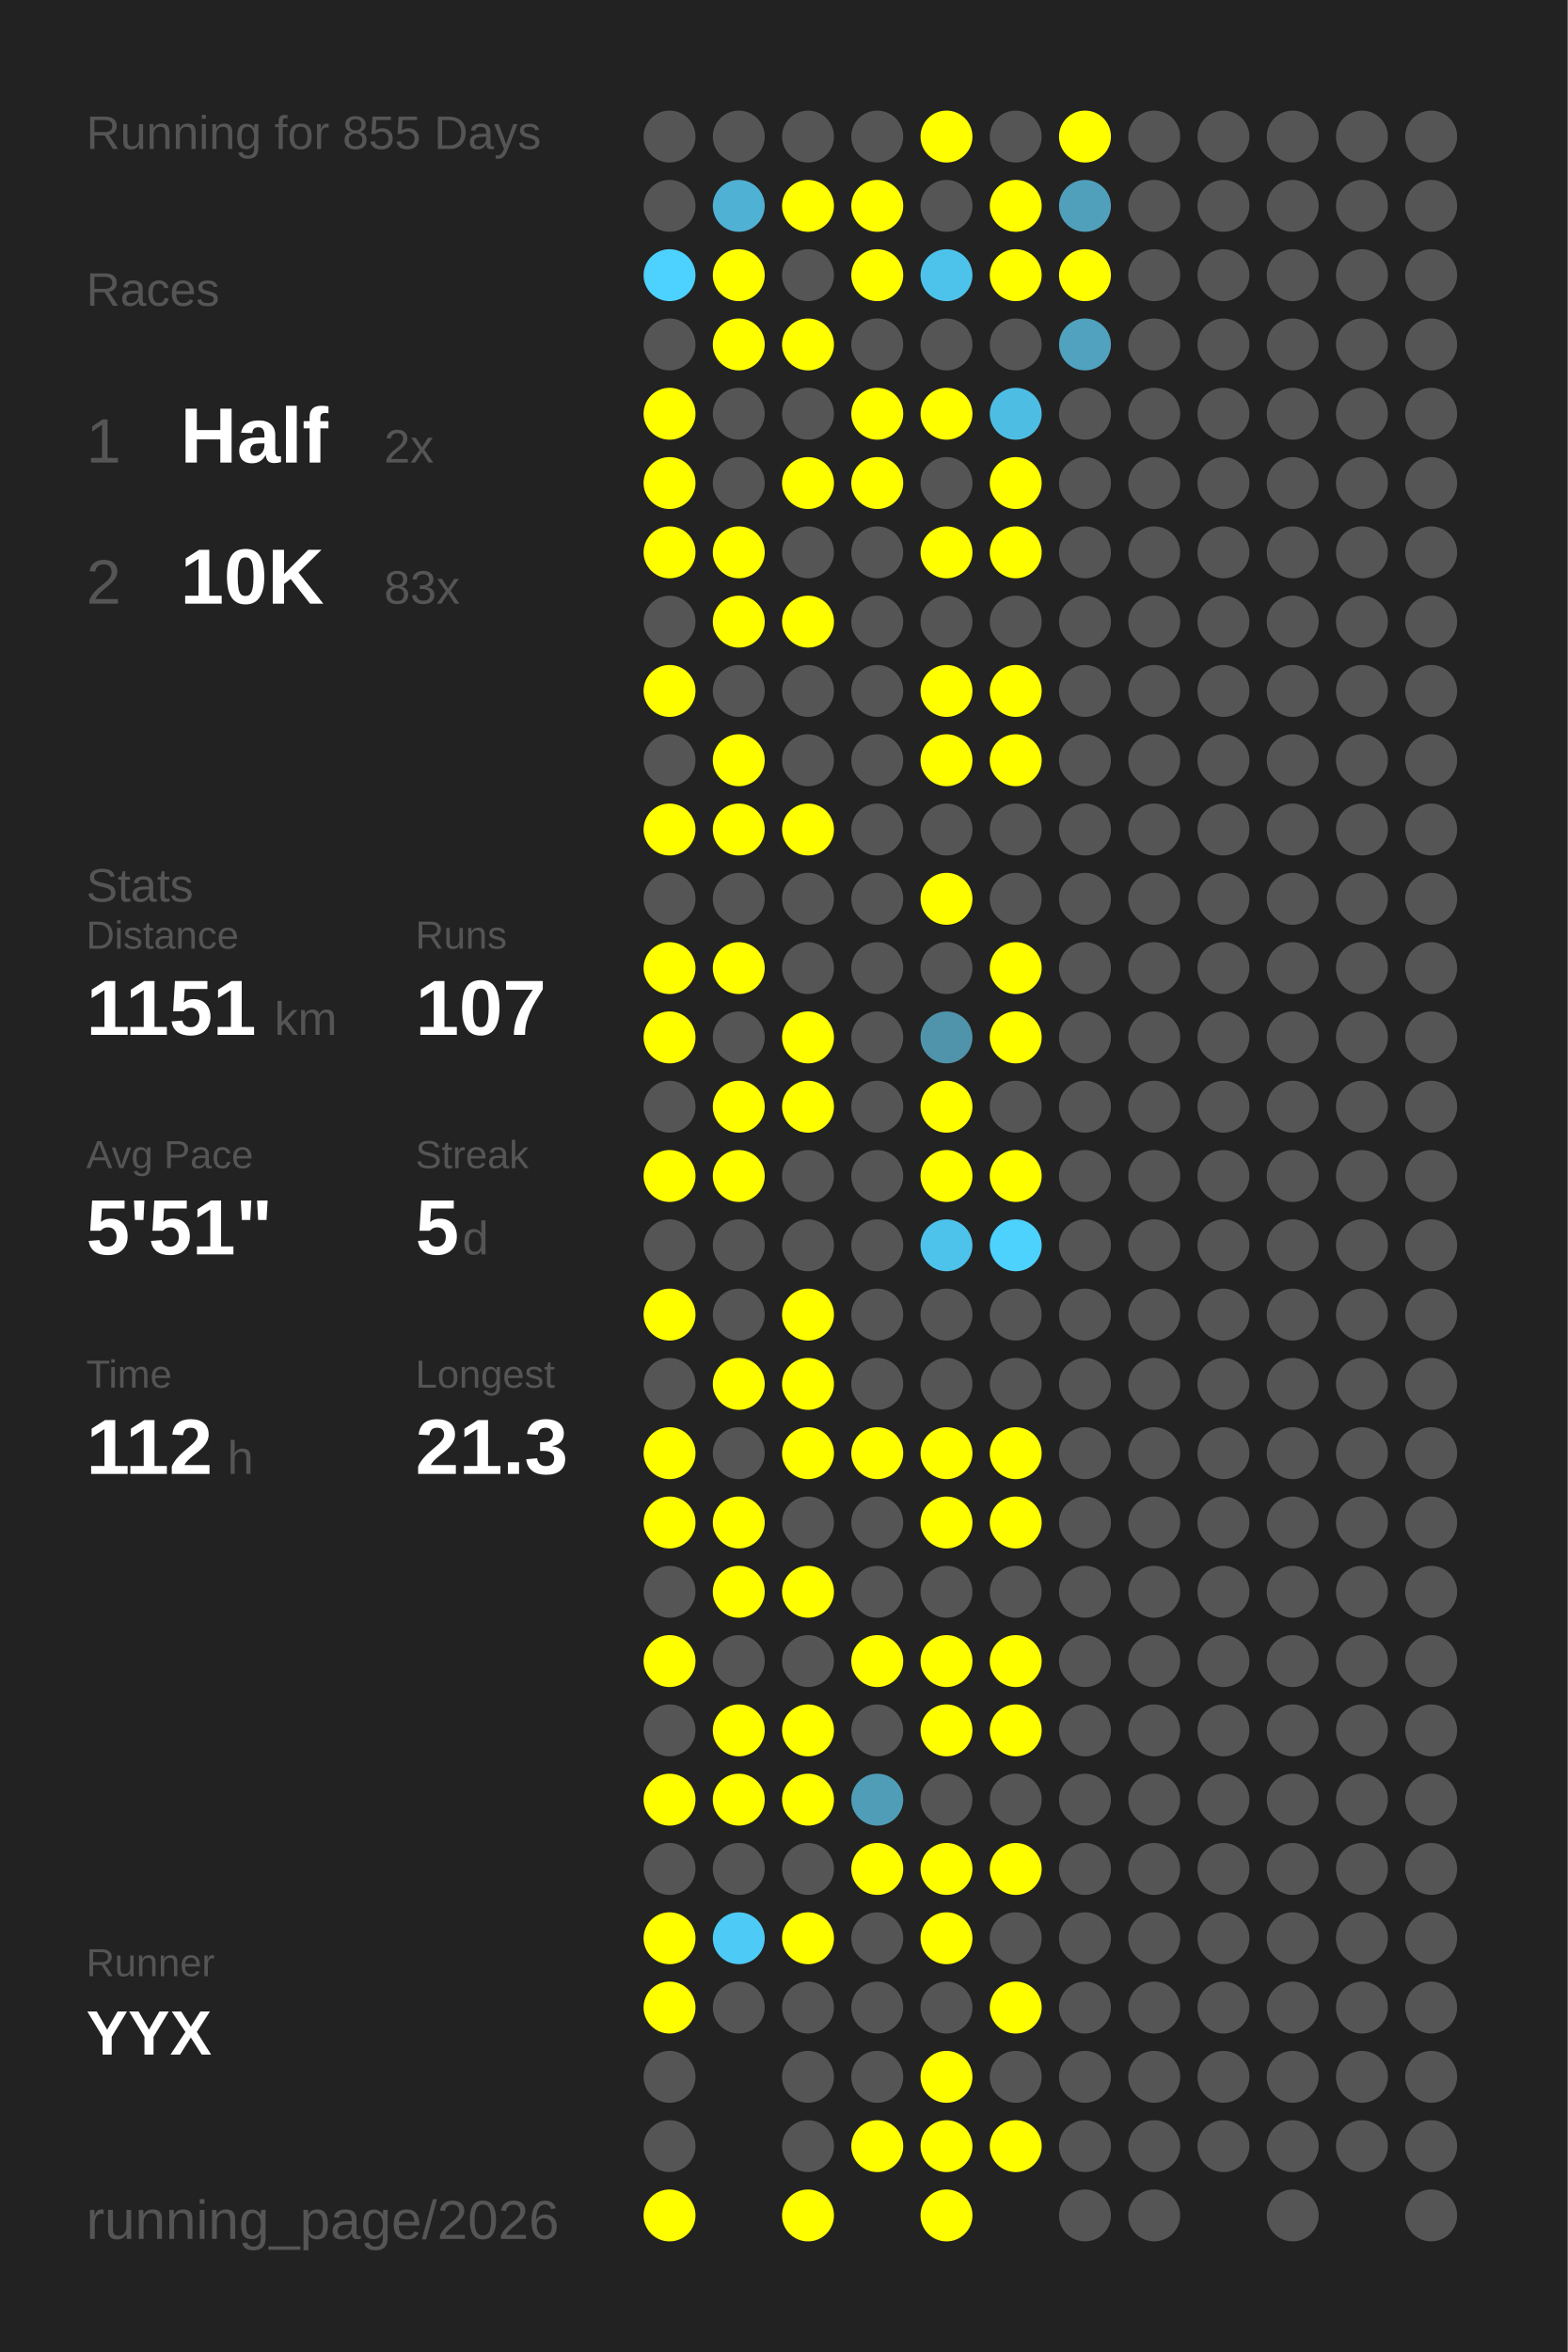
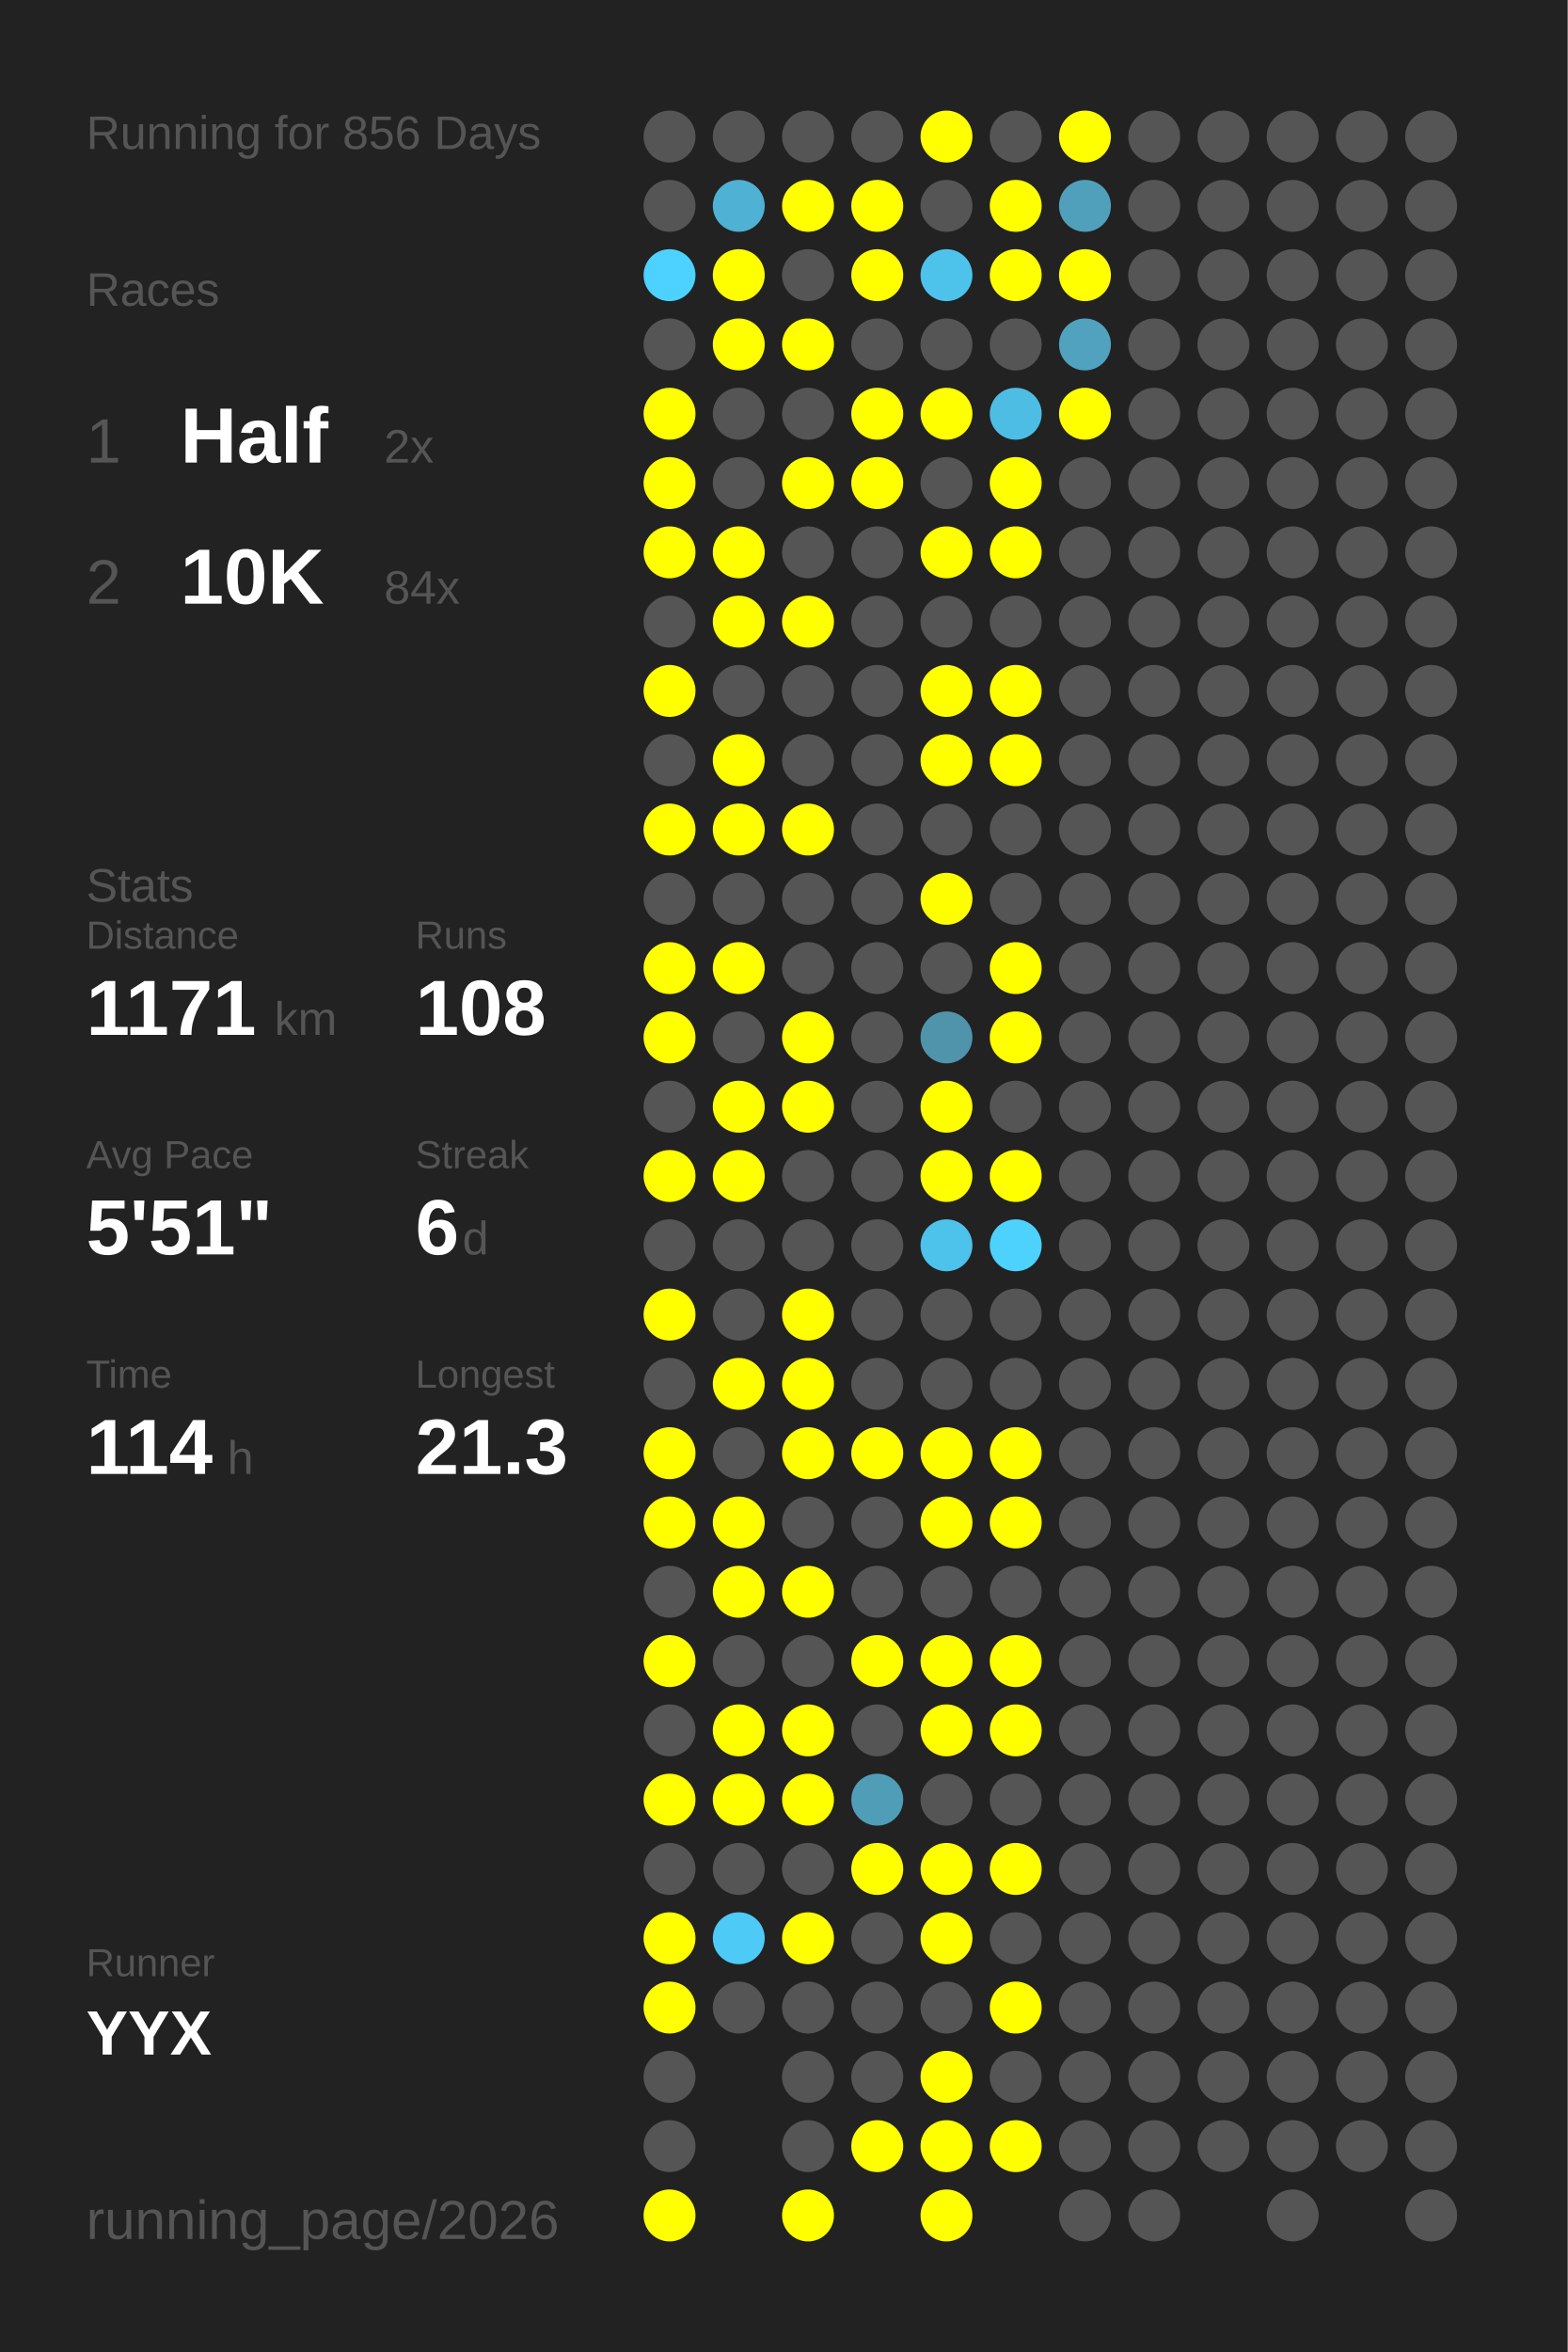
<svg xmlns="http://www.w3.org/2000/svg" baseProfile="full" height="300mm" version="1.1" viewBox="0,0,200,300" width="200mm">
  <defs />
  <rect fill="#222222" height="300" width="200" x="0" y="0" />
-   <text fill="#555555" style="font-size:6px; font-family:Arial;" x="11" y="19">Running for 855 Days</text>
+   <text fill="#555555" style="font-size:6px; font-family:Arial;" x="11" y="19">Running for 856 Days</text>
  <text fill="#555555" style="font-size:6px; font-family:Arial;" x="11" y="39">Races</text>
  <text fill="#555555" style="font-size:8px; font-family:Arial;" x="11" y="59">1</text>
  <text fill="#FFFFFF" style="font-size:10px; font-family:Arial; font-weight:bold;" x="23" y="59">Half</text>
  <text fill="#555555" style="font-size:6px; font-family:Arial;" x="49" y="59">2x</text>
  <text fill="#555555" style="font-size:8px; font-family:Arial;" x="11" y="77">2</text>
  <text fill="#FFFFFF" style="font-size:10px; font-family:Arial; font-weight:bold;" x="23" y="77">10K</text>
-   <text fill="#555555" style="font-size:6px; font-family:Arial;" x="49" y="77">83x</text>
+   <text fill="#555555" style="font-size:6px; font-family:Arial;" x="49" y="77">84x</text>
  <text fill="#555555" style="font-size:6px; font-family:Arial;" x="11" y="115">Stats</text>
  <text fill="#555555" style="font-size:5px; font-family:Arial;" x="11" y="121">Distance</text>
-   <text fill="#FFFFFF" style="font-size:10px; font-family:Arial; font-weight:bold;" x="11" y="132">1151</text>
+   <text fill="#FFFFFF" style="font-size:10px; font-family:Arial; font-weight:bold;" x="11" y="132">1171</text>
  <text fill="#555555" style="font-size:6px; font-family:Arial;" x="35" y="132">km</text>
  <text fill="#555555" style="font-size:5px; font-family:Arial;" x="53" y="121">Runs</text>
-   <text fill="#FFFFFF" style="font-size:10px; font-family:Arial; font-weight:bold;" x="53" y="132">107</text>
+   <text fill="#FFFFFF" style="font-size:10px; font-family:Arial; font-weight:bold;" x="53" y="132">108</text>
  <text fill="#555555" style="font-size:5px; font-family:Arial;" x="11" y="149">Avg Pace</text>
  <text fill="#FFFFFF" style="font-size:10px; font-family:Arial; font-weight:bold;" x="11" y="160">5'51"</text>
  <text fill="#555555" style="font-size:5px; font-family:Arial;" x="53" y="149">Streak</text>
-   <text fill="#FFFFFF" style="font-size:10px; font-family:Arial; font-weight:bold;" x="53" y="160">5</text>
+   <text fill="#FFFFFF" style="font-size:10px; font-family:Arial; font-weight:bold;" x="53" y="160">6</text>
  <text fill="#555555" style="font-size:6px; font-family:Arial;" x="59" y="160">d</text>
  <text fill="#555555" style="font-size:5px; font-family:Arial;" x="11" y="177">Time</text>
-   <text fill="#FFFFFF" style="font-size:10px; font-family:Arial; font-weight:bold;" x="11" y="188">112</text>
+   <text fill="#FFFFFF" style="font-size:10px; font-family:Arial; font-weight:bold;" x="11" y="188">114</text>
  <text fill="#555555" style="font-size:6px; font-family:Arial;" x="29" y="188">h</text>
  <text fill="#555555" style="font-size:5px; font-family:Arial;" x="53" y="177">Longest</text>
  <text fill="#FFFFFF" style="font-size:10px; font-family:Arial; font-weight:bold;" x="53" y="188">21.3</text>
  <text fill="#555555" style="font-size:5px; font-family:Arial;" x="11" y="252.065">Runner</text>
  <text fill="#FFFFFF" style="font-size:8px; font-family:Arial; font-weight:bold;" x="11" y="262.065">YYX</text>
  <text fill="#555555" style="font-size:7px; font-family:Arial;" x="11" y="285.581">running_page/2026</text>
  <circle cx="85.417" cy="17.419" fill="#555555" r="3.312" />
  <circle cx="85.417" cy="26.258" fill="#555555" r="3.312" />
  <circle cx="85.417" cy="35.097" fill="#4dd1fe" r="3.312" />
  <circle cx="85.417" cy="43.935" fill="#555555" r="3.312" />
  <circle cx="85.417" cy="52.774" fill="#FFFF00" r="3.312" />
  <circle cx="85.417" cy="61.613" fill="#FFFF00" r="3.312" />
  <circle cx="85.417" cy="70.452" fill="#FFFF00" r="3.312" />
  <circle cx="85.417" cy="79.29" fill="#555555" r="3.312" />
  <circle cx="85.417" cy="88.129" fill="#FFFF00" r="3.312" />
  <circle cx="85.417" cy="96.968" fill="#555555" r="3.312" />
  <circle cx="85.417" cy="105.806" fill="#FFFF00" r="3.312" />
  <circle cx="85.417" cy="114.645" fill="#555555" r="3.312" />
  <circle cx="85.417" cy="123.484" fill="#FFFF00" r="3.312" />
  <circle cx="85.417" cy="132.323" fill="#FFFF00" r="3.312" />
  <circle cx="85.417" cy="141.161" fill="#555555" r="3.312" />
  <circle cx="85.417" cy="150" fill="#FFFF00" r="3.312" />
  <circle cx="85.417" cy="158.839" fill="#555555" r="3.312" />
  <circle cx="85.417" cy="167.677" fill="#FFFF00" r="3.312" />
  <circle cx="85.417" cy="176.516" fill="#555555" r="3.312" />
  <circle cx="85.417" cy="185.355" fill="#FFFF00" r="3.312" />
  <circle cx="85.417" cy="194.194" fill="#FFFF00" r="3.312" />
  <circle cx="85.417" cy="203.032" fill="#555555" r="3.312" />
  <circle cx="85.417" cy="211.871" fill="#FFFF00" r="3.312" />
  <circle cx="85.417" cy="220.71" fill="#555555" r="3.312" />
  <circle cx="85.417" cy="229.548" fill="#FFFF00" r="3.312" />
  <circle cx="85.417" cy="238.387" fill="#555555" r="3.312" />
  <circle cx="85.417" cy="247.226" fill="#FFFF00" r="3.312" />
  <circle cx="85.417" cy="256.065" fill="#FFFF00" r="3.312" />
  <circle cx="85.417" cy="264.903" fill="#555555" r="3.312" />
  <circle cx="85.417" cy="273.742" fill="#555555" r="3.312" />
  <circle cx="85.417" cy="282.581" fill="#FFFF00" r="3.312" />
  <circle cx="94.25" cy="17.419" fill="#555555" r="3.312" />
  <circle cx="94.25" cy="26.258" fill="#4fb1d3" r="3.312" />
  <circle cx="94.25" cy="35.097" fill="#FFFF00" r="3.312" />
  <circle cx="94.25" cy="43.935" fill="#FFFF00" r="3.312" />
  <circle cx="94.25" cy="52.774" fill="#555555" r="3.312" />
  <circle cx="94.25" cy="61.613" fill="#555555" r="3.312" />
  <circle cx="94.25" cy="70.452" fill="#FFFF00" r="3.312" />
  <circle cx="94.25" cy="79.29" fill="#FFFF00" r="3.312" />
  <circle cx="94.25" cy="88.129" fill="#555555" r="3.312" />
  <circle cx="94.25" cy="96.968" fill="#FFFF00" r="3.312" />
  <circle cx="94.25" cy="105.806" fill="#FFFF00" r="3.312" />
  <circle cx="94.25" cy="114.645" fill="#555555" r="3.312" />
  <circle cx="94.25" cy="123.484" fill="#FFFF00" r="3.312" />
  <circle cx="94.25" cy="132.323" fill="#555555" r="3.312" />
  <circle cx="94.25" cy="141.161" fill="#FFFF00" r="3.312" />
  <circle cx="94.25" cy="150" fill="#FFFF00" r="3.312" />
  <circle cx="94.25" cy="158.839" fill="#555555" r="3.312" />
  <circle cx="94.25" cy="167.677" fill="#555555" r="3.312" />
  <circle cx="94.25" cy="176.516" fill="#FFFF00" r="3.312" />
  <circle cx="94.25" cy="185.355" fill="#555555" r="3.312" />
  <circle cx="94.25" cy="194.194" fill="#FFFF00" r="3.312" />
  <circle cx="94.25" cy="203.032" fill="#FFFF00" r="3.312" />
  <circle cx="94.25" cy="211.871" fill="#555555" r="3.312" />
  <circle cx="94.25" cy="220.71" fill="#FFFF00" r="3.312" />
  <circle cx="94.25" cy="229.548" fill="#FFFF00" r="3.312" />
  <circle cx="94.25" cy="238.387" fill="#555555" r="3.312" />
  <circle cx="94.25" cy="247.226" fill="#4dcaf5" r="3.312" />
  <circle cx="94.25" cy="256.065" fill="#555555" r="3.312" />
  <circle cx="103.083" cy="17.419" fill="#555555" r="3.312" />
  <circle cx="103.083" cy="26.258" fill="#FFFF00" r="3.312" />
  <circle cx="103.083" cy="35.097" fill="#555555" r="3.312" />
  <circle cx="103.083" cy="43.935" fill="#FFFF00" r="3.312" />
  <circle cx="103.083" cy="52.774" fill="#555555" r="3.312" />
  <circle cx="103.083" cy="61.613" fill="#FFFF00" r="3.312" />
  <circle cx="103.083" cy="70.452" fill="#555555" r="3.312" />
  <circle cx="103.083" cy="79.29" fill="#FFFF00" r="3.312" />
  <circle cx="103.083" cy="88.129" fill="#555555" r="3.312" />
  <circle cx="103.083" cy="96.968" fill="#555555" r="3.312" />
  <circle cx="103.083" cy="105.806" fill="#FFFF00" r="3.312" />
  <circle cx="103.083" cy="114.645" fill="#555555" r="3.312" />
  <circle cx="103.083" cy="123.484" fill="#555555" r="3.312" />
  <circle cx="103.083" cy="132.323" fill="#FFFF00" r="3.312" />
  <circle cx="103.083" cy="141.161" fill="#FFFF00" r="3.312" />
  <circle cx="103.083" cy="150" fill="#555555" r="3.312" />
  <circle cx="103.083" cy="158.839" fill="#555555" r="3.312" />
  <circle cx="103.083" cy="167.677" fill="#FFFF00" r="3.312" />
  <circle cx="103.083" cy="176.516" fill="#FFFF00" r="3.312" />
  <circle cx="103.083" cy="185.355" fill="#FFFF00" r="3.312" />
  <circle cx="103.083" cy="194.194" fill="#555555" r="3.312" />
  <circle cx="103.083" cy="203.032" fill="#FFFF00" r="3.312" />
  <circle cx="103.083" cy="211.871" fill="#555555" r="3.312" />
  <circle cx="103.083" cy="220.71" fill="#FFFF00" r="3.312" />
  <circle cx="103.083" cy="229.548" fill="#FFFF00" r="3.312" />
  <circle cx="103.083" cy="238.387" fill="#555555" r="3.312" />
  <circle cx="103.083" cy="247.226" fill="#FFFF00" r="3.312" />
  <circle cx="103.083" cy="256.065" fill="#555555" r="3.312" />
  <circle cx="103.083" cy="264.903" fill="#555555" r="3.312" />
  <circle cx="103.083" cy="273.742" fill="#555555" r="3.312" />
  <circle cx="103.083" cy="282.581" fill="#FFFF00" r="3.312" />
  <circle cx="111.917" cy="17.419" fill="#555555" r="3.312" />
  <circle cx="111.917" cy="26.258" fill="#FFFF00" r="3.312" />
  <circle cx="111.917" cy="35.097" fill="#FFFF00" r="3.312" />
  <circle cx="111.917" cy="43.935" fill="#555555" r="3.312" />
  <circle cx="111.917" cy="52.774" fill="#FFFF00" r="3.312" />
  <circle cx="111.917" cy="61.613" fill="#FFFF00" r="3.312" />
  <circle cx="111.917" cy="70.452" fill="#555555" r="3.312" />
  <circle cx="111.917" cy="79.29" fill="#555555" r="3.312" />
  <circle cx="111.917" cy="88.129" fill="#555555" r="3.312" />
  <circle cx="111.917" cy="96.968" fill="#555555" r="3.312" />
  <circle cx="111.917" cy="105.806" fill="#555555" r="3.312" />
  <circle cx="111.917" cy="114.645" fill="#555555" r="3.312" />
  <circle cx="111.917" cy="123.484" fill="#555555" r="3.312" />
  <circle cx="111.917" cy="132.323" fill="#555555" r="3.312" />
  <circle cx="111.917" cy="141.161" fill="#555555" r="3.312" />
  <circle cx="111.917" cy="150" fill="#555555" r="3.312" />
  <circle cx="111.917" cy="158.839" fill="#555555" r="3.312" />
  <circle cx="111.917" cy="167.677" fill="#555555" r="3.312" />
  <circle cx="111.917" cy="176.516" fill="#555555" r="3.312" />
  <circle cx="111.917" cy="185.355" fill="#FFFF00" r="3.312" />
  <circle cx="111.917" cy="194.194" fill="#555555" r="3.312" />
  <circle cx="111.917" cy="203.032" fill="#555555" r="3.312" />
  <circle cx="111.917" cy="211.871" fill="#FFFF00" r="3.312" />
  <circle cx="111.917" cy="220.71" fill="#555555" r="3.312" />
  <circle cx="111.917" cy="229.548" fill="#509db7" r="3.312" />
  <circle cx="111.917" cy="238.387" fill="#FFFF00" r="3.312" />
  <circle cx="111.917" cy="247.226" fill="#555555" r="3.312" />
  <circle cx="111.917" cy="256.065" fill="#555555" r="3.312" />
  <circle cx="111.917" cy="264.903" fill="#555555" r="3.312" />
  <circle cx="111.917" cy="273.742" fill="#FFFF00" r="3.312" />
  <circle cx="120.75" cy="17.419" fill="#FFFF00" r="3.312" />
  <circle cx="120.75" cy="26.258" fill="#555555" r="3.312" />
  <circle cx="120.75" cy="35.097" fill="#4dc3eb" r="3.312" />
  <circle cx="120.75" cy="43.935" fill="#555555" r="3.312" />
  <circle cx="120.75" cy="52.774" fill="#FFFF00" r="3.312" />
  <circle cx="120.75" cy="61.613" fill="#555555" r="3.312" />
  <circle cx="120.75" cy="70.452" fill="#FFFF00" r="3.312" />
  <circle cx="120.75" cy="79.29" fill="#555555" r="3.312" />
  <circle cx="120.75" cy="88.129" fill="#FFFF00" r="3.312" />
  <circle cx="120.75" cy="96.968" fill="#FFFF00" r="3.312" />
  <circle cx="120.75" cy="105.806" fill="#555555" r="3.312" />
  <circle cx="120.75" cy="114.645" fill="#FFFF00" r="3.312" />
  <circle cx="120.75" cy="123.484" fill="#555555" r="3.312" />
  <circle cx="120.75" cy="132.323" fill="#5094ab" r="3.312" />
  <circle cx="120.75" cy="141.161" fill="#FFFF00" r="3.312" />
  <circle cx="120.75" cy="150" fill="#FFFF00" r="3.312" />
  <circle cx="120.75" cy="158.839" fill="#4dc2ea" r="3.312" />
  <circle cx="120.75" cy="167.677" fill="#555555" r="3.312" />
  <circle cx="120.75" cy="176.516" fill="#555555" r="3.312" />
  <circle cx="120.75" cy="185.355" fill="#FFFF00" r="3.312" />
  <circle cx="120.75" cy="194.194" fill="#FFFF00" r="3.312" />
  <circle cx="120.75" cy="203.032" fill="#555555" r="3.312" />
  <circle cx="120.75" cy="211.871" fill="#FFFF00" r="3.312" />
  <circle cx="120.75" cy="220.71" fill="#FFFF00" r="3.312" />
  <circle cx="120.75" cy="229.548" fill="#555555" r="3.312" />
  <circle cx="120.75" cy="238.387" fill="#FFFF00" r="3.312" />
  <circle cx="120.75" cy="247.226" fill="#FFFF00" r="3.312" />
  <circle cx="120.75" cy="256.065" fill="#555555" r="3.312" />
  <circle cx="120.75" cy="264.903" fill="#FFFF00" r="3.312" />
  <circle cx="120.75" cy="273.742" fill="#FFFF00" r="3.312" />
  <circle cx="120.75" cy="282.581" fill="#FFFF00" r="3.312" />
  <circle cx="129.583" cy="17.419" fill="#555555" r="3.312" />
  <circle cx="129.583" cy="26.258" fill="#FFFF00" r="3.312" />
  <circle cx="129.583" cy="35.097" fill="#FFFF00" r="3.312" />
  <circle cx="129.583" cy="43.935" fill="#555555" r="3.312" />
  <circle cx="129.583" cy="52.774" fill="#4ebde3" r="3.312" />
  <circle cx="129.583" cy="61.613" fill="#FFFF00" r="3.312" />
  <circle cx="129.583" cy="70.452" fill="#FFFF00" r="3.312" />
  <circle cx="129.583" cy="79.29" fill="#555555" r="3.312" />
  <circle cx="129.583" cy="88.129" fill="#FFFF00" r="3.312" />
  <circle cx="129.583" cy="96.968" fill="#FFFF00" r="3.312" />
  <circle cx="129.583" cy="105.806" fill="#555555" r="3.312" />
  <circle cx="129.583" cy="114.645" fill="#555555" r="3.312" />
  <circle cx="129.583" cy="123.484" fill="#FFFF00" r="3.312" />
  <circle cx="129.583" cy="132.323" fill="#FFFF00" r="3.312" />
  <circle cx="129.583" cy="141.161" fill="#555555" r="3.312" />
  <circle cx="129.583" cy="150" fill="#FFFF00" r="3.312" />
  <circle cx="129.583" cy="158.839" fill="#4dd1fd" r="3.312" />
  <circle cx="129.583" cy="167.677" fill="#555555" r="3.312" />
  <circle cx="129.583" cy="176.516" fill="#555555" r="3.312" />
  <circle cx="129.583" cy="185.355" fill="#FFFF00" r="3.312" />
  <circle cx="129.583" cy="194.194" fill="#FFFF00" r="3.312" />
  <circle cx="129.583" cy="203.032" fill="#555555" r="3.312" />
  <circle cx="129.583" cy="211.871" fill="#FFFF00" r="3.312" />
  <circle cx="129.583" cy="220.71" fill="#FFFF00" r="3.312" />
  <circle cx="129.583" cy="229.548" fill="#555555" r="3.312" />
  <circle cx="129.583" cy="238.387" fill="#FFFF00" r="3.312" />
  <circle cx="129.583" cy="247.226" fill="#555555" r="3.312" />
  <circle cx="129.583" cy="256.065" fill="#FFFF00" r="3.312" />
  <circle cx="129.583" cy="264.903" fill="#555555" r="3.312" />
  <circle cx="129.583" cy="273.742" fill="#FFFF00" r="3.312" />
  <circle cx="138.417" cy="17.419" fill="#FFFF00" r="3.312" />
  <circle cx="138.417" cy="26.258" fill="#50a0bb" r="3.312" />
  <circle cx="138.417" cy="35.097" fill="#FFFF00" r="3.312" />
  <circle cx="138.417" cy="43.935" fill="#50a2be" r="3.312" />
-   <circle cx="138.417" cy="52.774" fill="#555555" r="3.312" />
+   <circle cx="138.417" cy="52.774" fill="#FFFF00" r="3.312" />
  <circle cx="138.417" cy="61.613" fill="#555555" r="3.312" />
  <circle cx="138.417" cy="70.452" fill="#555555" r="3.312" />
  <circle cx="138.417" cy="79.29" fill="#555555" r="3.312" />
  <circle cx="138.417" cy="88.129" fill="#555555" r="3.312" />
  <circle cx="138.417" cy="96.968" fill="#555555" r="3.312" />
  <circle cx="138.417" cy="105.806" fill="#555555" r="3.312" />
  <circle cx="138.417" cy="114.645" fill="#555555" r="3.312" />
  <circle cx="138.417" cy="123.484" fill="#555555" r="3.312" />
  <circle cx="138.417" cy="132.323" fill="#555555" r="3.312" />
  <circle cx="138.417" cy="141.161" fill="#555555" r="3.312" />
  <circle cx="138.417" cy="150" fill="#555555" r="3.312" />
  <circle cx="138.417" cy="158.839" fill="#555555" r="3.312" />
  <circle cx="138.417" cy="167.677" fill="#555555" r="3.312" />
  <circle cx="138.417" cy="176.516" fill="#555555" r="3.312" />
  <circle cx="138.417" cy="185.355" fill="#555555" r="3.312" />
  <circle cx="138.417" cy="194.194" fill="#555555" r="3.312" />
  <circle cx="138.417" cy="203.032" fill="#555555" r="3.312" />
  <circle cx="138.417" cy="211.871" fill="#555555" r="3.312" />
  <circle cx="138.417" cy="220.71" fill="#555555" r="3.312" />
  <circle cx="138.417" cy="229.548" fill="#555555" r="3.312" />
  <circle cx="138.417" cy="238.387" fill="#555555" r="3.312" />
  <circle cx="138.417" cy="247.226" fill="#555555" r="3.312" />
  <circle cx="138.417" cy="256.065" fill="#555555" r="3.312" />
  <circle cx="138.417" cy="264.903" fill="#555555" r="3.312" />
  <circle cx="138.417" cy="273.742" fill="#555555" r="3.312" />
  <circle cx="138.417" cy="282.581" fill="#555555" r="3.312" />
  <circle cx="147.25" cy="17.419" fill="#555555" r="3.312" />
  <circle cx="147.25" cy="26.258" fill="#555555" r="3.312" />
  <circle cx="147.25" cy="35.097" fill="#555555" r="3.312" />
  <circle cx="147.25" cy="43.935" fill="#555555" r="3.312" />
  <circle cx="147.25" cy="52.774" fill="#555555" r="3.312" />
  <circle cx="147.25" cy="61.613" fill="#555555" r="3.312" />
  <circle cx="147.25" cy="70.452" fill="#555555" r="3.312" />
  <circle cx="147.25" cy="79.29" fill="#555555" r="3.312" />
  <circle cx="147.25" cy="88.129" fill="#555555" r="3.312" />
  <circle cx="147.25" cy="96.968" fill="#555555" r="3.312" />
  <circle cx="147.25" cy="105.806" fill="#555555" r="3.312" />
  <circle cx="147.25" cy="114.645" fill="#555555" r="3.312" />
  <circle cx="147.25" cy="123.484" fill="#555555" r="3.312" />
  <circle cx="147.25" cy="132.323" fill="#555555" r="3.312" />
  <circle cx="147.25" cy="141.161" fill="#555555" r="3.312" />
  <circle cx="147.25" cy="150" fill="#555555" r="3.312" />
  <circle cx="147.25" cy="158.839" fill="#555555" r="3.312" />
  <circle cx="147.25" cy="167.677" fill="#555555" r="3.312" />
  <circle cx="147.25" cy="176.516" fill="#555555" r="3.312" />
  <circle cx="147.25" cy="185.355" fill="#555555" r="3.312" />
  <circle cx="147.25" cy="194.194" fill="#555555" r="3.312" />
  <circle cx="147.25" cy="203.032" fill="#555555" r="3.312" />
  <circle cx="147.25" cy="211.871" fill="#555555" r="3.312" />
  <circle cx="147.25" cy="220.71" fill="#555555" r="3.312" />
  <circle cx="147.25" cy="229.548" fill="#555555" r="3.312" />
  <circle cx="147.25" cy="238.387" fill="#555555" r="3.312" />
  <circle cx="147.25" cy="247.226" fill="#555555" r="3.312" />
  <circle cx="147.25" cy="256.065" fill="#555555" r="3.312" />
  <circle cx="147.25" cy="264.903" fill="#555555" r="3.312" />
  <circle cx="147.25" cy="273.742" fill="#555555" r="3.312" />
  <circle cx="147.25" cy="282.581" fill="#555555" r="3.312" />
  <circle cx="156.083" cy="17.419" fill="#555555" r="3.312" />
  <circle cx="156.083" cy="26.258" fill="#555555" r="3.312" />
  <circle cx="156.083" cy="35.097" fill="#555555" r="3.312" />
  <circle cx="156.083" cy="43.935" fill="#555555" r="3.312" />
  <circle cx="156.083" cy="52.774" fill="#555555" r="3.312" />
  <circle cx="156.083" cy="61.613" fill="#555555" r="3.312" />
  <circle cx="156.083" cy="70.452" fill="#555555" r="3.312" />
  <circle cx="156.083" cy="79.29" fill="#555555" r="3.312" />
  <circle cx="156.083" cy="88.129" fill="#555555" r="3.312" />
  <circle cx="156.083" cy="96.968" fill="#555555" r="3.312" />
  <circle cx="156.083" cy="105.806" fill="#555555" r="3.312" />
  <circle cx="156.083" cy="114.645" fill="#555555" r="3.312" />
  <circle cx="156.083" cy="123.484" fill="#555555" r="3.312" />
  <circle cx="156.083" cy="132.323" fill="#555555" r="3.312" />
  <circle cx="156.083" cy="141.161" fill="#555555" r="3.312" />
  <circle cx="156.083" cy="150" fill="#555555" r="3.312" />
  <circle cx="156.083" cy="158.839" fill="#555555" r="3.312" />
  <circle cx="156.083" cy="167.677" fill="#555555" r="3.312" />
  <circle cx="156.083" cy="176.516" fill="#555555" r="3.312" />
  <circle cx="156.083" cy="185.355" fill="#555555" r="3.312" />
  <circle cx="156.083" cy="194.194" fill="#555555" r="3.312" />
  <circle cx="156.083" cy="203.032" fill="#555555" r="3.312" />
  <circle cx="156.083" cy="211.871" fill="#555555" r="3.312" />
  <circle cx="156.083" cy="220.71" fill="#555555" r="3.312" />
  <circle cx="156.083" cy="229.548" fill="#555555" r="3.312" />
  <circle cx="156.083" cy="238.387" fill="#555555" r="3.312" />
  <circle cx="156.083" cy="247.226" fill="#555555" r="3.312" />
  <circle cx="156.083" cy="256.065" fill="#555555" r="3.312" />
  <circle cx="156.083" cy="264.903" fill="#555555" r="3.312" />
  <circle cx="156.083" cy="273.742" fill="#555555" r="3.312" />
  <circle cx="164.917" cy="17.419" fill="#555555" r="3.312" />
  <circle cx="164.917" cy="26.258" fill="#555555" r="3.312" />
  <circle cx="164.917" cy="35.097" fill="#555555" r="3.312" />
  <circle cx="164.917" cy="43.935" fill="#555555" r="3.312" />
  <circle cx="164.917" cy="52.774" fill="#555555" r="3.312" />
  <circle cx="164.917" cy="61.613" fill="#555555" r="3.312" />
  <circle cx="164.917" cy="70.452" fill="#555555" r="3.312" />
  <circle cx="164.917" cy="79.29" fill="#555555" r="3.312" />
  <circle cx="164.917" cy="88.129" fill="#555555" r="3.312" />
  <circle cx="164.917" cy="96.968" fill="#555555" r="3.312" />
  <circle cx="164.917" cy="105.806" fill="#555555" r="3.312" />
  <circle cx="164.917" cy="114.645" fill="#555555" r="3.312" />
  <circle cx="164.917" cy="123.484" fill="#555555" r="3.312" />
  <circle cx="164.917" cy="132.323" fill="#555555" r="3.312" />
  <circle cx="164.917" cy="141.161" fill="#555555" r="3.312" />
  <circle cx="164.917" cy="150" fill="#555555" r="3.312" />
  <circle cx="164.917" cy="158.839" fill="#555555" r="3.312" />
  <circle cx="164.917" cy="167.677" fill="#555555" r="3.312" />
  <circle cx="164.917" cy="176.516" fill="#555555" r="3.312" />
  <circle cx="164.917" cy="185.355" fill="#555555" r="3.312" />
  <circle cx="164.917" cy="194.194" fill="#555555" r="3.312" />
  <circle cx="164.917" cy="203.032" fill="#555555" r="3.312" />
  <circle cx="164.917" cy="211.871" fill="#555555" r="3.312" />
  <circle cx="164.917" cy="220.71" fill="#555555" r="3.312" />
  <circle cx="164.917" cy="229.548" fill="#555555" r="3.312" />
  <circle cx="164.917" cy="238.387" fill="#555555" r="3.312" />
  <circle cx="164.917" cy="247.226" fill="#555555" r="3.312" />
  <circle cx="164.917" cy="256.065" fill="#555555" r="3.312" />
  <circle cx="164.917" cy="264.903" fill="#555555" r="3.312" />
  <circle cx="164.917" cy="273.742" fill="#555555" r="3.312" />
  <circle cx="164.917" cy="282.581" fill="#555555" r="3.312" />
  <circle cx="173.75" cy="17.419" fill="#555555" r="3.312" />
  <circle cx="173.75" cy="26.258" fill="#555555" r="3.312" />
  <circle cx="173.75" cy="35.097" fill="#555555" r="3.312" />
  <circle cx="173.75" cy="43.935" fill="#555555" r="3.312" />
  <circle cx="173.75" cy="52.774" fill="#555555" r="3.312" />
  <circle cx="173.75" cy="61.613" fill="#555555" r="3.312" />
  <circle cx="173.75" cy="70.452" fill="#555555" r="3.312" />
  <circle cx="173.75" cy="79.29" fill="#555555" r="3.312" />
  <circle cx="173.75" cy="88.129" fill="#555555" r="3.312" />
  <circle cx="173.75" cy="96.968" fill="#555555" r="3.312" />
  <circle cx="173.75" cy="105.806" fill="#555555" r="3.312" />
  <circle cx="173.75" cy="114.645" fill="#555555" r="3.312" />
  <circle cx="173.75" cy="123.484" fill="#555555" r="3.312" />
  <circle cx="173.75" cy="132.323" fill="#555555" r="3.312" />
  <circle cx="173.75" cy="141.161" fill="#555555" r="3.312" />
  <circle cx="173.75" cy="150" fill="#555555" r="3.312" />
  <circle cx="173.75" cy="158.839" fill="#555555" r="3.312" />
  <circle cx="173.75" cy="167.677" fill="#555555" r="3.312" />
  <circle cx="173.75" cy="176.516" fill="#555555" r="3.312" />
  <circle cx="173.75" cy="185.355" fill="#555555" r="3.312" />
  <circle cx="173.75" cy="194.194" fill="#555555" r="3.312" />
  <circle cx="173.75" cy="203.032" fill="#555555" r="3.312" />
  <circle cx="173.75" cy="211.871" fill="#555555" r="3.312" />
  <circle cx="173.75" cy="220.71" fill="#555555" r="3.312" />
  <circle cx="173.75" cy="229.548" fill="#555555" r="3.312" />
  <circle cx="173.75" cy="238.387" fill="#555555" r="3.312" />
  <circle cx="173.75" cy="247.226" fill="#555555" r="3.312" />
  <circle cx="173.75" cy="256.065" fill="#555555" r="3.312" />
  <circle cx="173.75" cy="264.903" fill="#555555" r="3.312" />
  <circle cx="173.75" cy="273.742" fill="#555555" r="3.312" />
  <circle cx="182.583" cy="17.419" fill="#555555" r="3.312" />
  <circle cx="182.583" cy="26.258" fill="#555555" r="3.312" />
  <circle cx="182.583" cy="35.097" fill="#555555" r="3.312" />
  <circle cx="182.583" cy="43.935" fill="#555555" r="3.312" />
  <circle cx="182.583" cy="52.774" fill="#555555" r="3.312" />
  <circle cx="182.583" cy="61.613" fill="#555555" r="3.312" />
  <circle cx="182.583" cy="70.452" fill="#555555" r="3.312" />
  <circle cx="182.583" cy="79.29" fill="#555555" r="3.312" />
  <circle cx="182.583" cy="88.129" fill="#555555" r="3.312" />
  <circle cx="182.583" cy="96.968" fill="#555555" r="3.312" />
  <circle cx="182.583" cy="105.806" fill="#555555" r="3.312" />
  <circle cx="182.583" cy="114.645" fill="#555555" r="3.312" />
  <circle cx="182.583" cy="123.484" fill="#555555" r="3.312" />
  <circle cx="182.583" cy="132.323" fill="#555555" r="3.312" />
  <circle cx="182.583" cy="141.161" fill="#555555" r="3.312" />
  <circle cx="182.583" cy="150" fill="#555555" r="3.312" />
  <circle cx="182.583" cy="158.839" fill="#555555" r="3.312" />
  <circle cx="182.583" cy="167.677" fill="#555555" r="3.312" />
  <circle cx="182.583" cy="176.516" fill="#555555" r="3.312" />
  <circle cx="182.583" cy="185.355" fill="#555555" r="3.312" />
  <circle cx="182.583" cy="194.194" fill="#555555" r="3.312" />
  <circle cx="182.583" cy="203.032" fill="#555555" r="3.312" />
  <circle cx="182.583" cy="211.871" fill="#555555" r="3.312" />
  <circle cx="182.583" cy="220.71" fill="#555555" r="3.312" />
  <circle cx="182.583" cy="229.548" fill="#555555" r="3.312" />
  <circle cx="182.583" cy="238.387" fill="#555555" r="3.312" />
  <circle cx="182.583" cy="247.226" fill="#555555" r="3.312" />
  <circle cx="182.583" cy="256.065" fill="#555555" r="3.312" />
  <circle cx="182.583" cy="264.903" fill="#555555" r="3.312" />
  <circle cx="182.583" cy="273.742" fill="#555555" r="3.312" />
  <circle cx="182.583" cy="282.581" fill="#555555" r="3.312" />
</svg>
